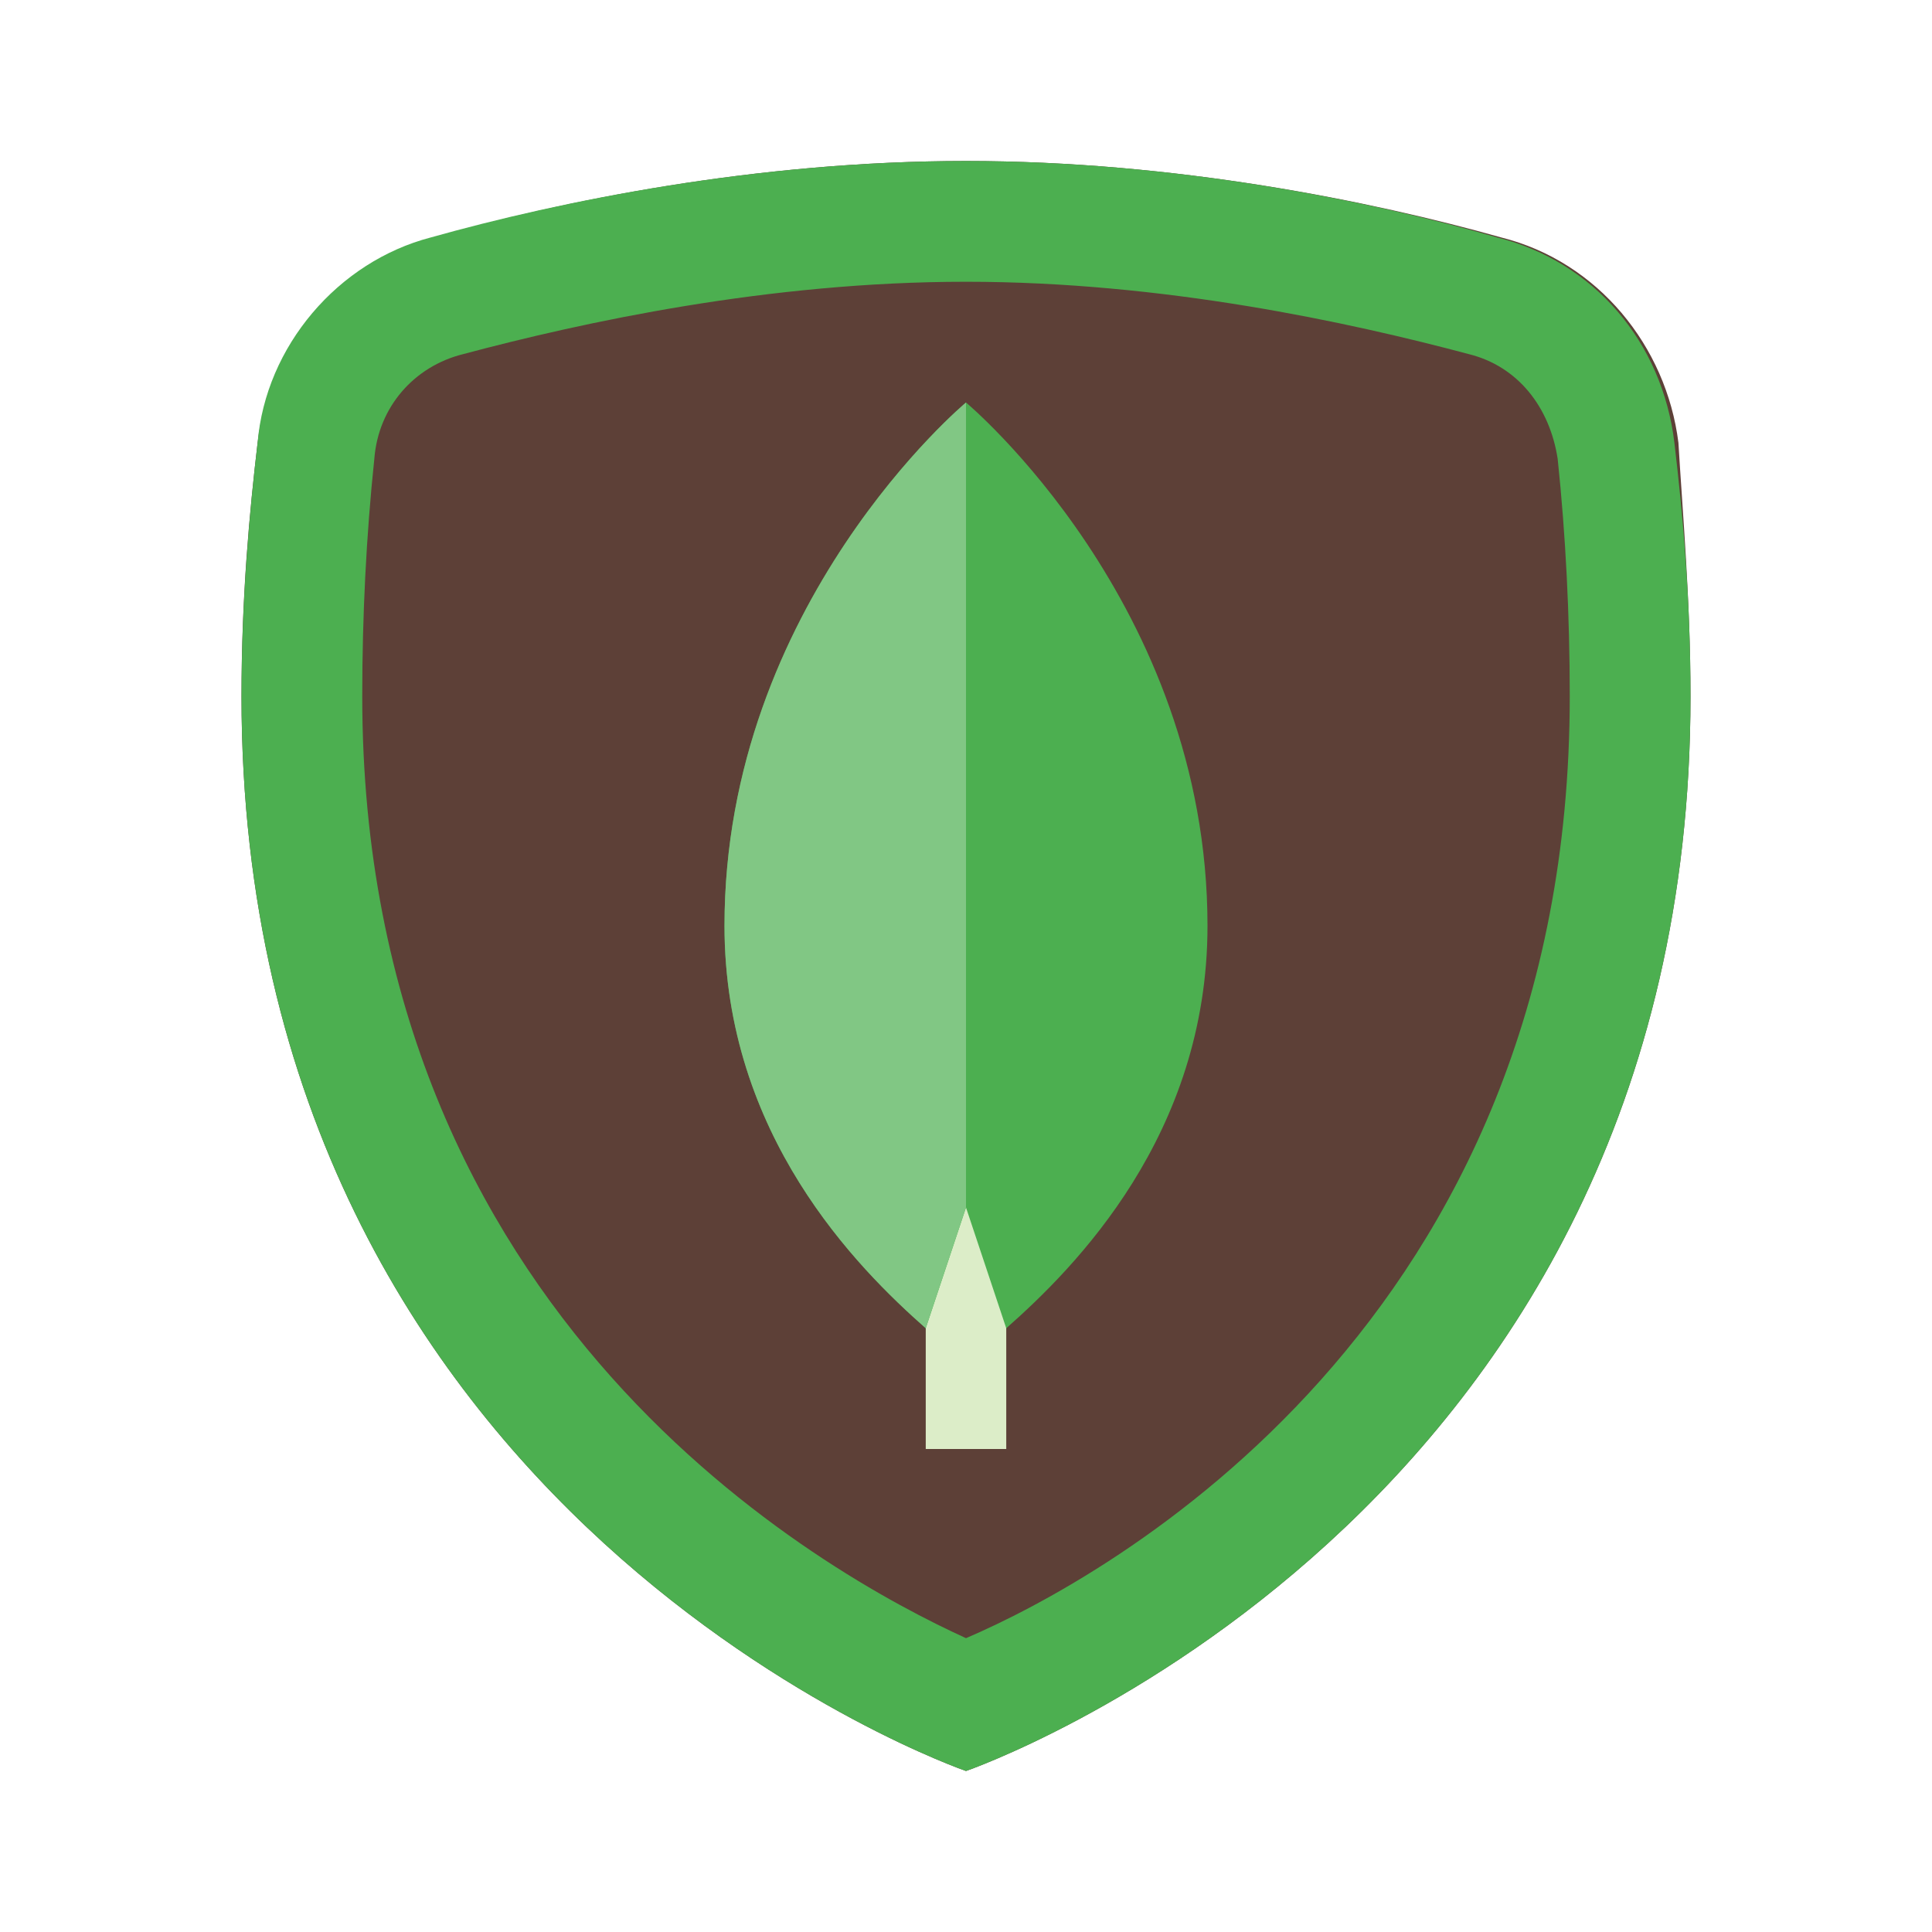
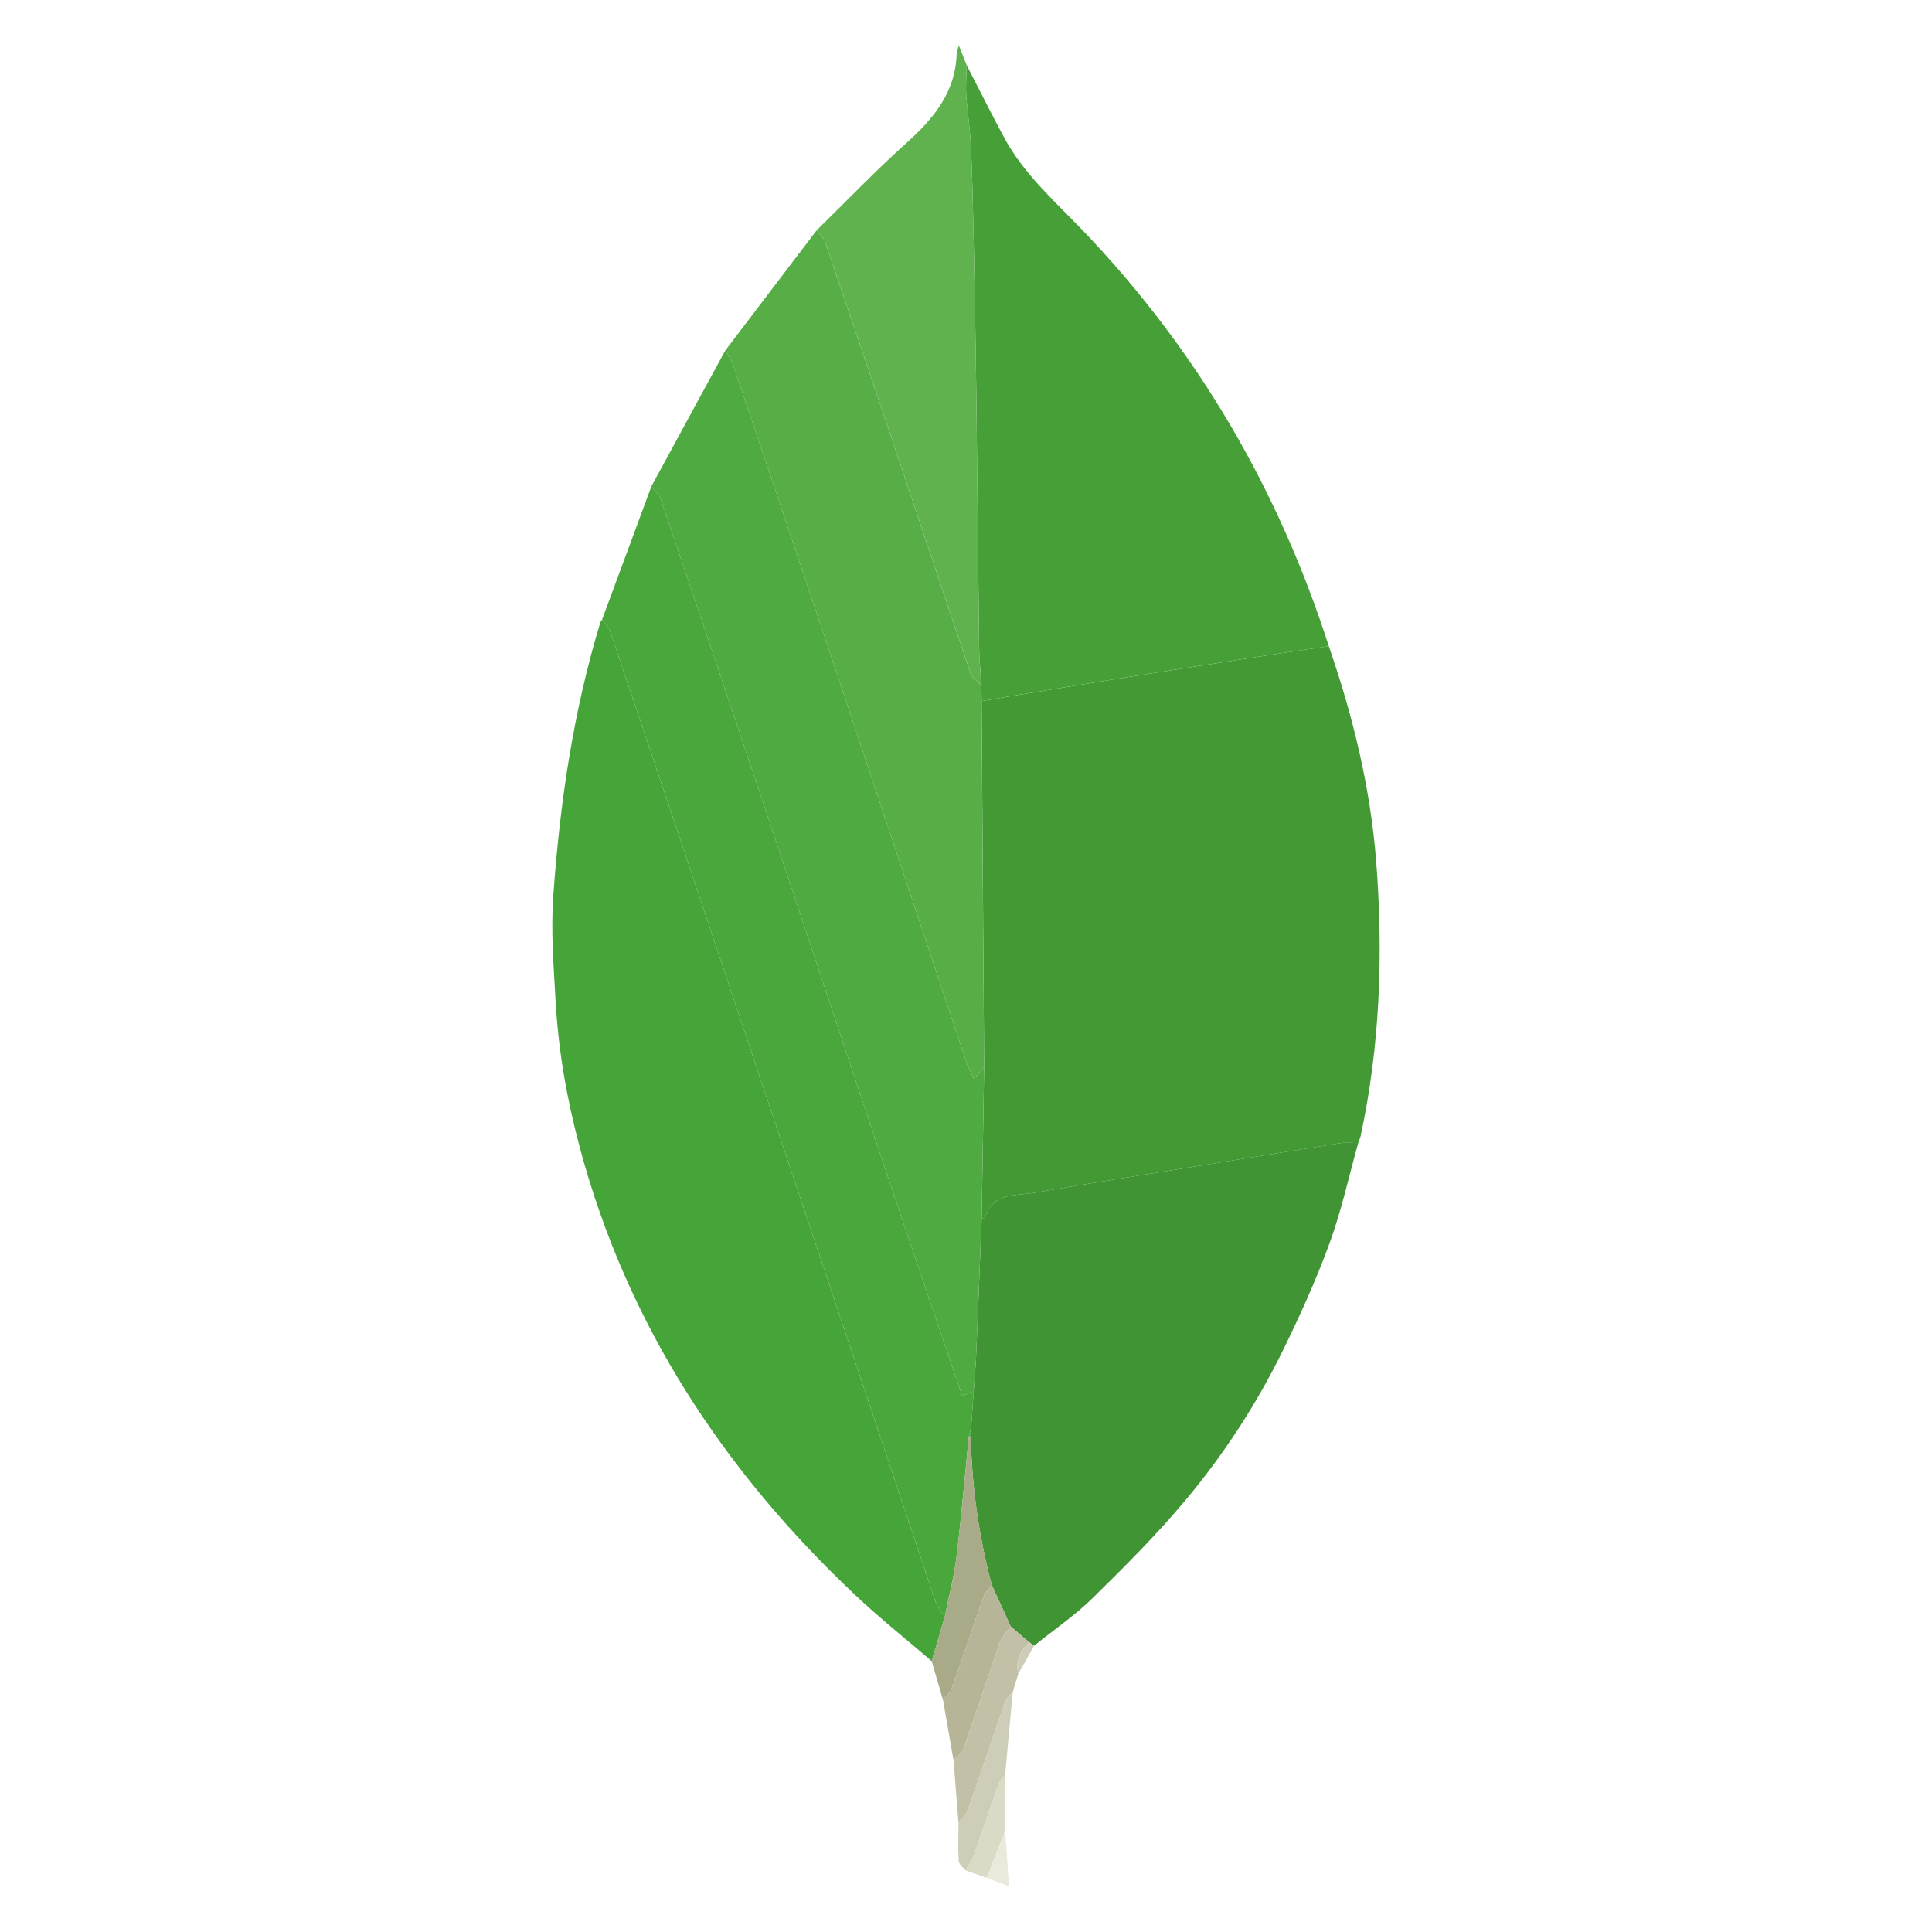
- <svg xmlns="http://www.w3.org/2000/svg" viewBox="0 0 48 48" width="48px" height="48px">
-   <path fill="#5d4037" d="M42,17.3C42,37.8,24,44,24,44S6,37.8,6,17.3c0-2.5,0.2-4.6,0.4-6.3c0.3-2.5,2-4.5,4.4-5.1 C13.9,5,18.8,4,24,4s10.1,1,13.3,1.9c2.4,0.6,4.1,2.7,4.4,5.1C41.8,12.7,42,14.9,42,17.3z" />
-   <path fill="#4caf50" d="M24,7c4.9,0,9.5,1,12.5,1.8c1.2,0.3,2,1.3,2.2,2.6c0.2,1.9,0.3,3.9,0.3,5.9c0,15.6-11.5,21.9-15,23.4 c-3.5-1.6-15-7.9-15-23.4c0-2,0.1-4,0.3-5.9c0.1-1.3,1-2.3,2.2-2.6C14.5,8,19.1,7,24,7 M24,4c-5.2,0-10.1,1-13.3,1.9 C8.4,6.5,6.6,8.6,6.4,11C6.2,12.7,6,14.9,6,17.3C6,37.8,24,44,24,44s18-6.2,18-26.7c0-2.5-0.2-4.6-0.4-6.3c-0.3-2.5-2-4.5-4.4-5.1 C34.1,5,29.2,4,24,4L24,4z" />
-   <path fill="#dcedc8" d="M23 28H25V36H23z" />
-   <path fill="#4caf50" d="M24,10c0,0-6,5-6,13c0,5.2,3.3,8.5,5,10l1-3l1,3c1.7-1.5,5-4.8,5-10C30,15,24,10,24,10z" />
-   <path fill="#81c784" d="M24,10c0,0-6,5-6,13c0,5.2,3.3,8.5,5,10l1-3V10z" />
+ <svg xmlns="http://www.w3.org/2000/svg" viewBox="0 0 128 128">
+   <path fill-rule="evenodd" clip-rule="evenodd" fill="#439934" d="M88.038 42.812c1.605 4.643 2.761 9.383 3.141 14.296.472 6.095.256 12.147-1.029 18.142-.035.165-.109.32-.164.48-.403.001-.814-.049-1.208.012-3.329.523-6.655 1.065-9.981 1.604-3.438.557-6.881 1.092-10.313 1.687-1.216.21-2.721-.041-3.212 1.641-.014.046-.154.054-.235.08l.166-10.051-.169-24.252 1.602-.275c2.62-.429 5.24-.864 7.862-1.281 3.129-.497 6.261-.98 9.392-1.465 1.381-.215 2.764-.412 4.148-.618z" />
+   <path fill-rule="evenodd" clip-rule="evenodd" fill="#45A538" d="M61.729 110.054c-1.69-1.453-3.439-2.842-5.059-4.37-8.717-8.222-15.093-17.899-18.233-29.566-.865-3.211-1.442-6.474-1.627-9.792-.13-2.322-.318-4.665-.154-6.975.437-6.144 1.325-12.229 3.127-18.147l.099-.138c.175.233.427.439.516.702 1.759 5.18 3.505 10.364 5.242 15.551 5.458 16.3 10.909 32.604 16.376 48.9.107.318.384.579.583.866l-.87 2.969z" />
+   <path fill-rule="evenodd" clip-rule="evenodd" fill="#46A037" d="M88.038 42.812c-1.384.206-2.768.403-4.149.616-3.131.485-6.263.968-9.392 1.465-2.622.417-5.242.852-7.862 1.281l-1.602.275-.012-1.045c-.053-.859-.144-1.717-.154-2.576-.069-5.478-.112-10.956-.18-16.434-.042-3.429-.105-6.857-.175-10.285-.043-2.13-.089-4.261-.185-6.388-.052-1.143-.236-2.28-.311-3.423-.042-.657.016-1.319.029-1.979.817 1.583 1.616 3.178 2.456 4.749 1.327 2.484 3.441 4.314 5.344 6.311 7.523 7.892 12.864 17.068 16.193 27.433z" />
+   <path fill-rule="evenodd" clip-rule="evenodd" fill="#409433" d="M65.036 80.753c.081-.026.222-.034.235-.08.491-1.682 1.996-1.431 3.212-1.641 3.432-.594 6.875-1.13 10.313-1.687 3.326-.539 6.652-1.081 9.981-1.604.394-.062.805-.011 1.208-.012-.622 2.22-1.112 4.488-1.901 6.647-.896 2.449-1.98 4.839-3.131 7.182a49.142 49.142 0 01-6.353 9.763c-1.919 2.308-4.058 4.441-6.202 6.548-1.185 1.165-2.582 2.114-3.882 3.161l-.337-.23-1.214-1.038-1.256-2.753a41.402 41.402 0 01-1.394-9.838l.023-.561.171-2.426c.057-.828.133-1.655.168-2.485.129-2.982.241-5.964.359-8.946z" />
+   <path fill-rule="evenodd" clip-rule="evenodd" fill="#4FAA41" d="M65.036 80.753c-.118 2.982-.23 5.964-.357 8.947-.035.83-.111 1.657-.168 2.485l-.765.289c-1.699-5.002-3.399-9.951-5.062-14.913-2.75-8.209-5.467-16.431-8.213-24.642a4498.887 4498.887 0 00-6.7-19.867c-.105-.31-.407-.552-.617-.826l4.896-9.002c.168.292.39.565.496.879a6167.476 6167.476 0 016.768 20.118c2.916 8.73 5.814 17.467 8.728 26.198.116.349.308.671.491 1.062l.67-.78-.167 10.052z" />
+   <path fill-rule="evenodd" clip-rule="evenodd" fill="#4AA73C" d="M43.155 32.227c.21.274.511.516.617.826a4498.887 4498.887 0 016.7 19.867c2.746 8.211 5.463 16.433 8.213 24.642 1.662 4.961 3.362 9.911 5.062 14.913l.765-.289-.171 2.426-.155.559c-.266 2.656-.49 5.318-.814 7.968-.163 1.328-.509 2.632-.772 3.947-.198-.287-.476-.548-.583-.866-5.467-16.297-10.918-32.6-16.376-48.9a3888.972 3888.972 0 00-5.242-15.551c-.089-.263-.34-.469-.516-.702l3.272-8.84z" />
+   <path fill-rule="evenodd" clip-rule="evenodd" fill="#57AE47" d="M65.202 70.702l-.67.78c-.183-.391-.375-.714-.491-1.062-2.913-8.731-5.812-17.468-8.728-26.198a6167.476 6167.476 0 00-6.768-20.118c-.105-.314-.327-.588-.496-.879l6.055-7.965c.191.255.463.482.562.769 1.681 4.921 3.347 9.848 5.003 14.778 1.547 4.604 3.071 9.215 4.636 13.813.105.308.47.526.714.786l.012 1.045c.058 8.082.115 16.167.171 24.251z" />
+   <path fill-rule="evenodd" clip-rule="evenodd" fill="#60B24F" d="M65.021 45.404c-.244-.26-.609-.478-.714-.786-1.565-4.598-3.089-9.209-4.636-13.813-1.656-4.93-3.322-9.856-5.003-14.778-.099-.287-.371-.514-.562-.769 1.969-1.928 3.877-3.925 5.925-5.764 1.821-1.634 3.285-3.386 3.352-5.968.003-.107.059-.214.145-.514l.519 1.306c-.013.661-.072 1.322-.029 1.979.075 1.143.259 2.28.311 3.423.096 2.127.142 4.258.185 6.388.069 3.428.132 6.856.175 10.285.067 5.478.111 10.956.18 16.434.008.861.098 1.718.152 2.577z" />
+   <path fill-rule="evenodd" clip-rule="evenodd" fill="#A9AA88" d="M62.598 107.085c.263-1.315.609-2.62.772-3.947.325-2.649.548-5.312.814-7.968l.066-.01.066.011a41.402 41.402 0 001.394 9.838c-.176.232-.425.439-.518.701-.727 2.05-1.412 4.116-2.143 6.166-.1.28-.378.498-.574.744l-.747-2.566.87-2.969z" />
+   <path fill-rule="evenodd" clip-rule="evenodd" fill="#B6B598" d="M62.476 112.621c.196-.246.475-.464.574-.744.731-2.05 1.417-4.115 2.143-6.166.093-.262.341-.469.518-.701l1.255 2.754c-.248.352-.59.669-.728 1.061l-2.404 7.059c-.099.283-.437.483-.663.722l-.695-3.985z" />
+   <path fill-rule="evenodd" clip-rule="evenodd" fill="#C2C1A7" d="M63.171 116.605c.227-.238.564-.439.663-.722l2.404-7.059c.137-.391.48-.709.728-1.061l1.215 1.037c-.587.58-.913 1.25-.717 2.097l-.369 1.208c-.168.207-.411.387-.494.624-.839 2.403-1.64 4.819-2.485 7.222-.107.305-.404.544-.614.812-.109-1.387-.22-2.771-.331-4.158z" />
+   <path fill-rule="evenodd" clip-rule="evenodd" fill="#CECDB7" d="M63.503 120.763c.209-.269.506-.508.614-.812.845-2.402 1.646-4.818 2.485-7.222.083-.236.325-.417.494-.624l-.509 5.545c-.136.157-.333.294-.398.477-.575 1.614-1.117 3.24-1.694 4.854-.119.333-.347.627-.525.938-.158-.207-.441-.407-.454-.623-.051-.841-.016-1.688-.013-2.533z" />
+   <path fill-rule="evenodd" clip-rule="evenodd" fill="#DBDAC7" d="M63.969 123.919c.178-.312.406-.606.525-.938.578-1.613 1.119-3.239 1.694-4.854.065-.183.263-.319.398-.477l.012 3.64-1.218 3.124-1.411-.495z" />
+   <path fill-rule="evenodd" clip-rule="evenodd" fill="#EBE9DC" d="M65.38 124.415l1.218-3.124.251 3.696-1.469-.572z" />
+   <path fill-rule="evenodd" clip-rule="evenodd" fill="#CECDB7" d="M67.464 110.898c-.196-.847.129-1.518.717-2.097l.337.23-1.054 1.867z" />
+   <path fill-rule="evenodd" clip-rule="evenodd" fill="#4FAA41" d="M64.316 95.172l-.066-.011-.066.01.155-.559-.023.56z" />
</svg>
